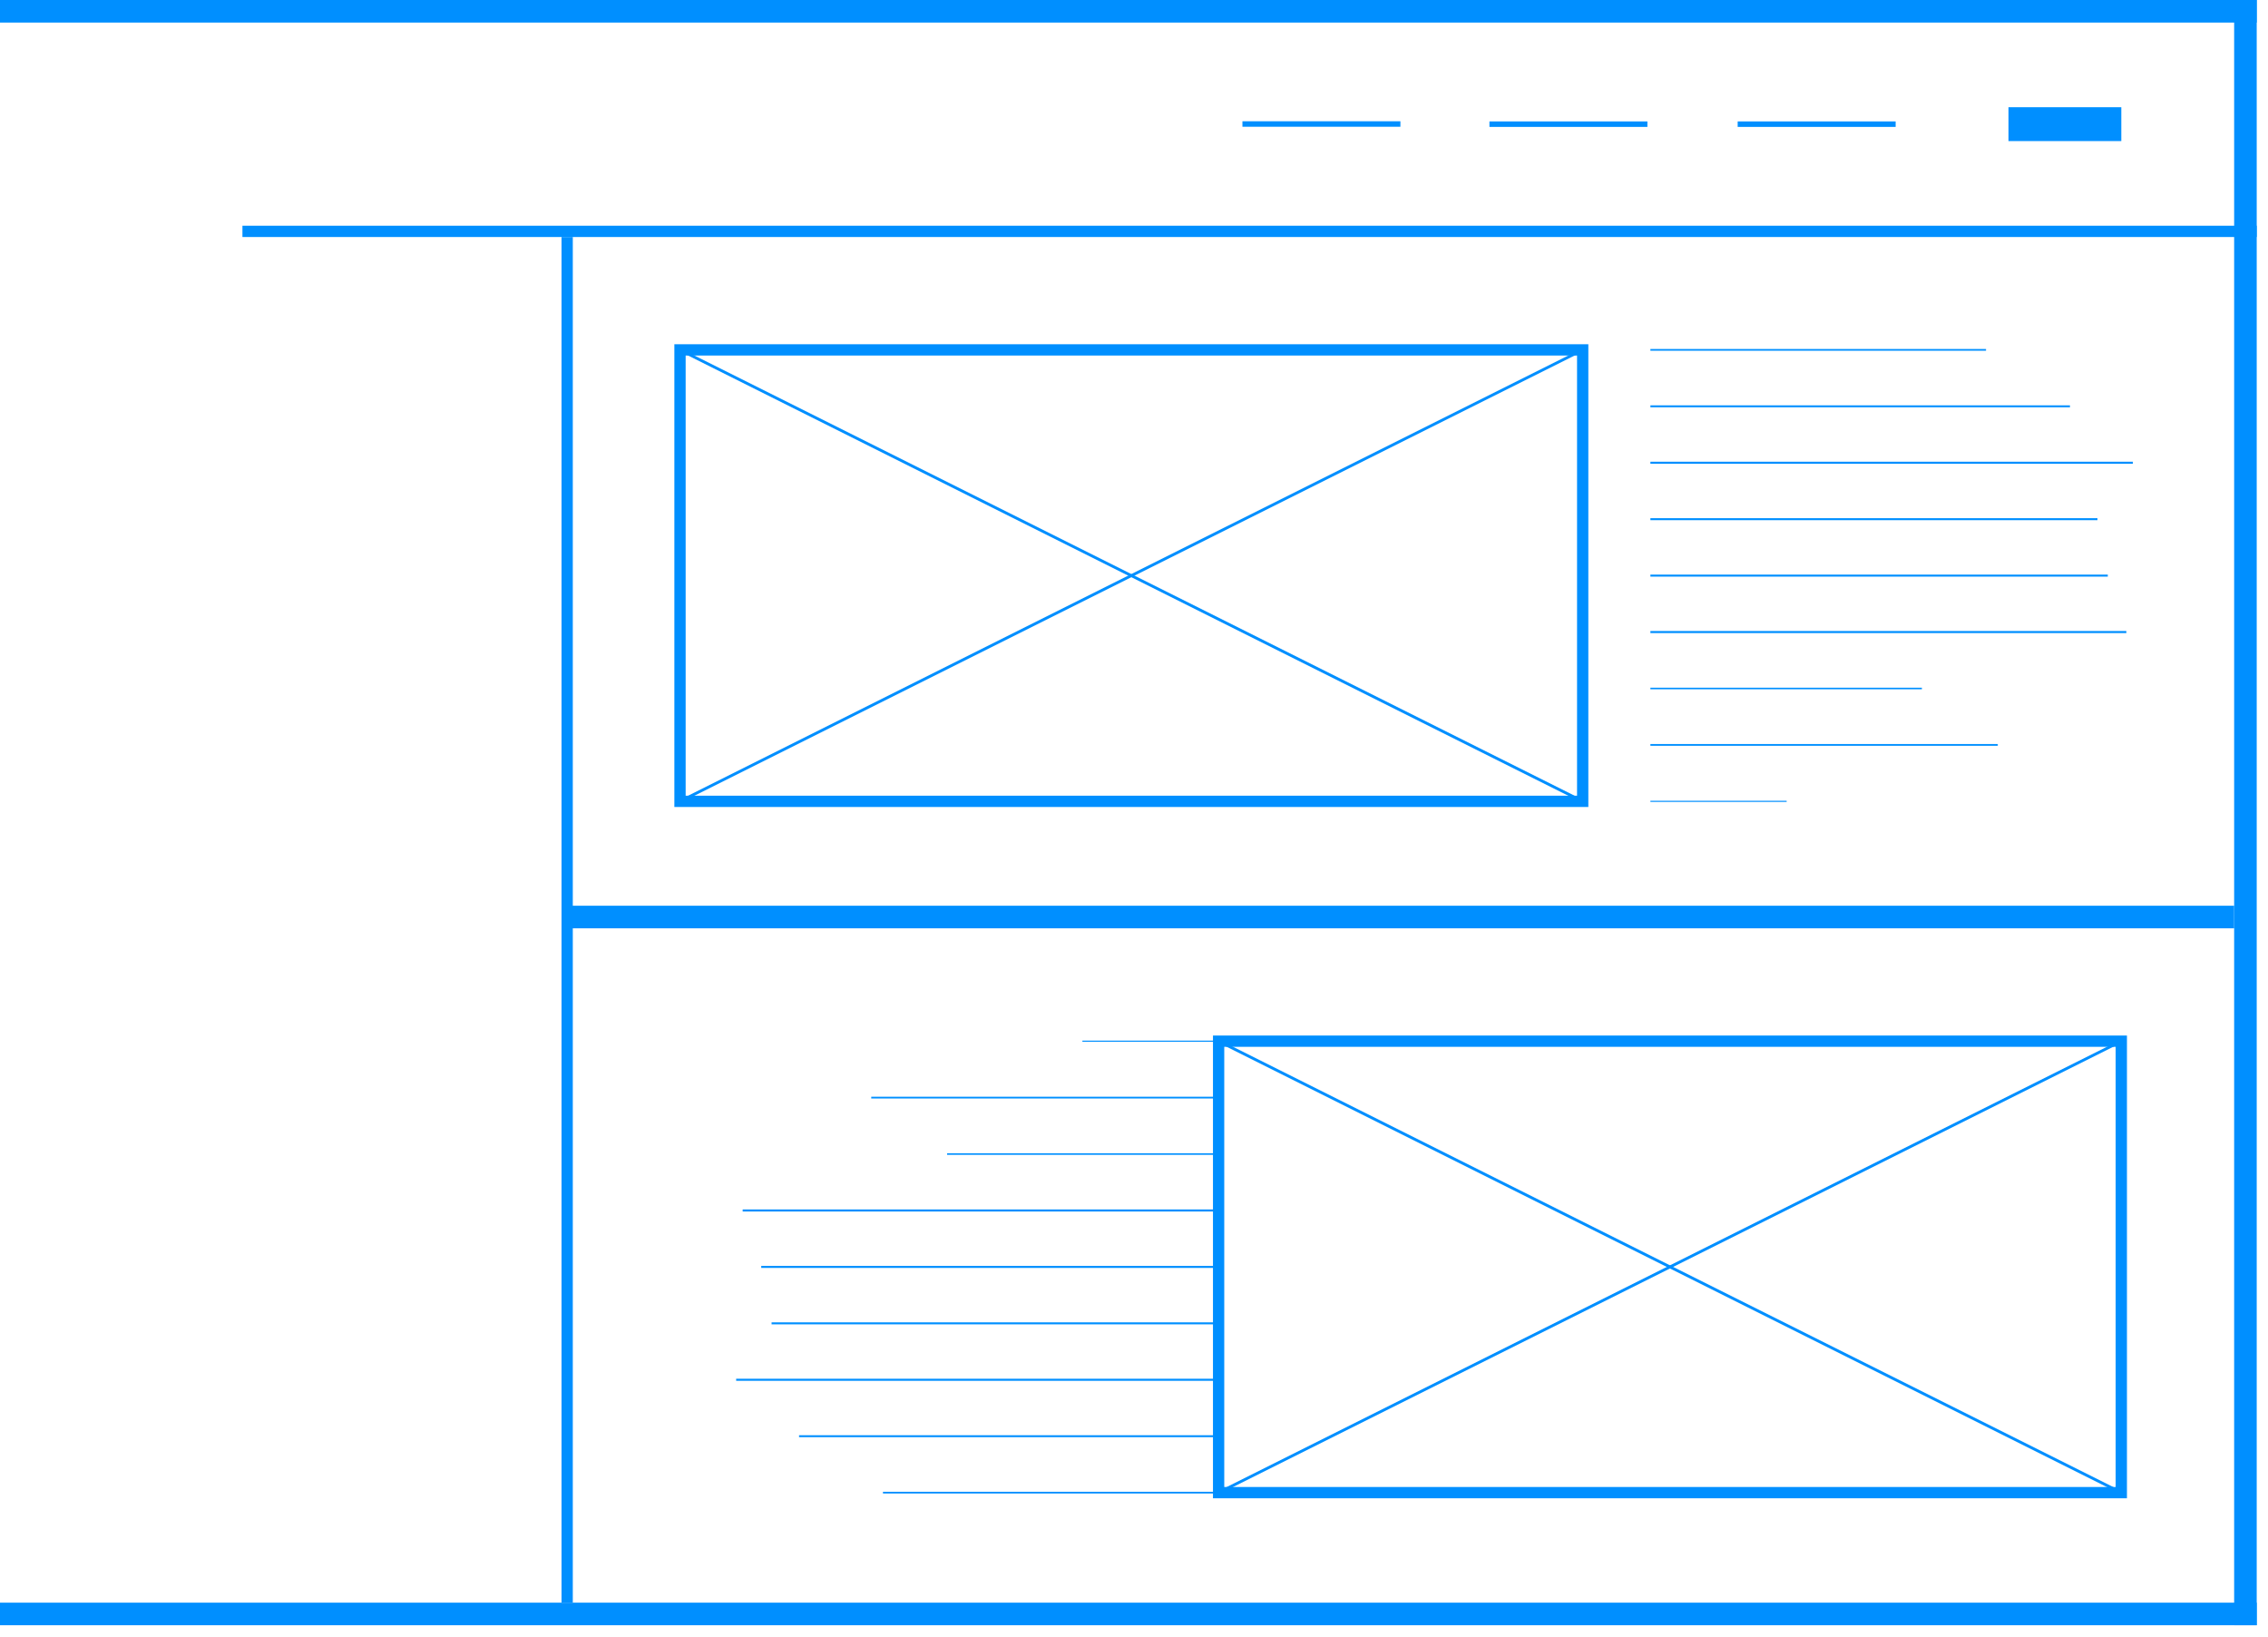
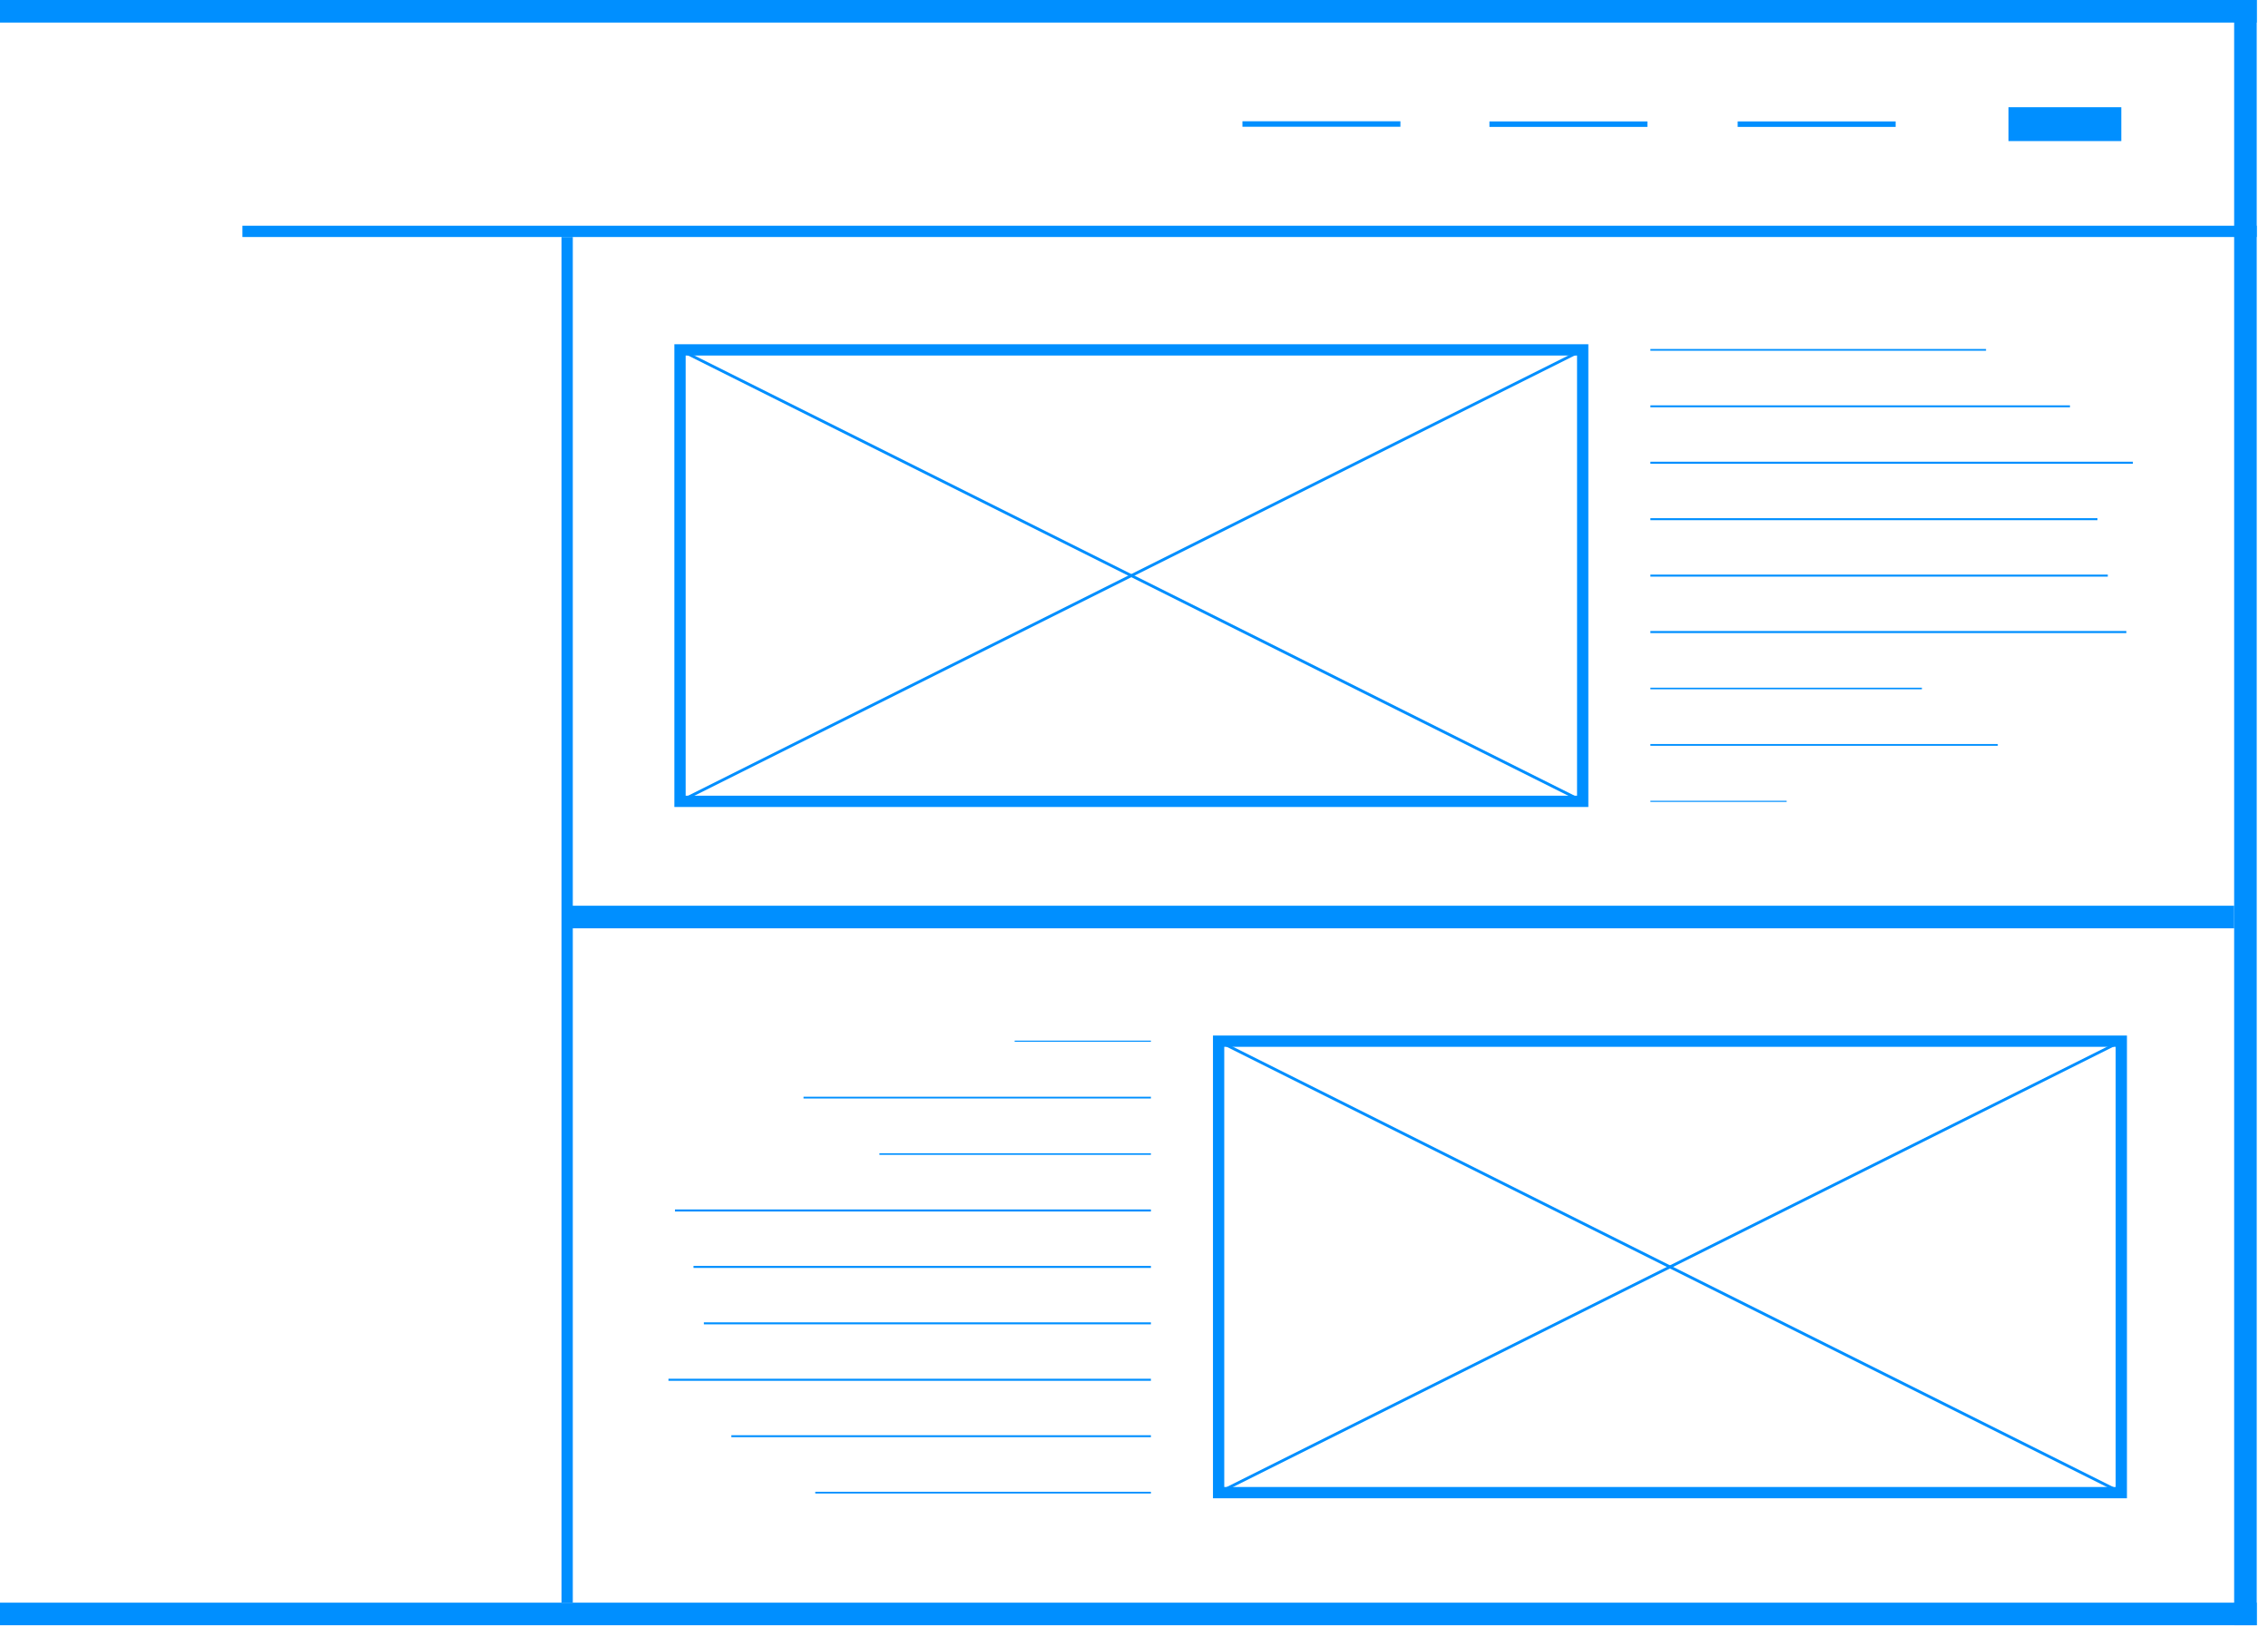
<svg xmlns="http://www.w3.org/2000/svg" width="100.5mm" height="72.5mm" viewBox="0 0 100.5 72.5" version="1.1" id="svg8">
  <defs id="defs2" />
  <g id="layer1">
    <rect style="fill:#008fff;fill-opacity:1;stroke:none;stroke-width:0.13;stroke-linecap:square;stroke-linejoin:miter;stroke-miterlimit:4;stroke-dasharray:none;paint-order:stroke fill markers" id="rect849" width="100" height="1" x="0" y="0" />
    <rect style="fill:#008fff;fill-opacity:1;stroke:none;stroke-width:0.11;stroke-linecap:square;stroke-linejoin:miter;stroke-miterlimit:4;stroke-dasharray:none;paint-order:stroke fill markers" id="rect851" width="1" height="72" x="99" y="0" />
    <rect style="fill:#008fff;fill-opacity:1;stroke:none;stroke-width:0.13;stroke-linecap:square;stroke-linejoin:miter;stroke-miterlimit:4;stroke-dasharray:none;paint-order:stroke fill markers" id="rect853" width="100" height="1" x="0" y="71" />
    <rect style="fill:#008fff;fill-opacity:1;stroke:none;stroke-width:0.087;stroke-linecap:square;stroke-linejoin:miter;stroke-miterlimit:4;stroke-dasharray:none;paint-order:stroke fill markers" id="rect855" width="89.257" height="0.5" x="10.743" y="10" />
    <rect style="fill:#008fff;fill-opacity:1;stroke:none;stroke-width:0.036;stroke-linecap:square;stroke-linejoin:miter;stroke-miterlimit:4;stroke-dasharray:none;paint-order:stroke fill markers" id="rect861" width="5" height="1.5" x="-94" y="4.75" transform="scale(-1,1)" />
    <rect style="fill:#008fff;fill-opacity:1;stroke:none;stroke-width:0.017;stroke-linecap:square;stroke-linejoin:miter;stroke-miterlimit:4;stroke-dasharray:none;paint-order:stroke fill markers" id="rect863" width="7" height="0.243" x="-84" y="5.379" transform="scale(-1,1)" />
    <rect style="fill:#008fff;fill-opacity:1;stroke:none;stroke-width:0.017;stroke-linecap:square;stroke-linejoin:miter;stroke-miterlimit:4;stroke-dasharray:none;paint-order:stroke fill markers" id="rect865" width="7" height="0.243" x="-73" y="5.379" transform="scale(-1,1)" />
    <rect style="fill:#008fff;fill-opacity:1;stroke:none;stroke-width:0.017;stroke-linecap:square;stroke-linejoin:miter;stroke-miterlimit:4;stroke-dasharray:none;paint-order:stroke fill markers" id="rect867" width="7" height="0.243" x="-62.055" y="5.372" transform="scale(-1,1)" />
    <rect style="fill:#008fff;fill-opacity:1;stroke:none;stroke-width:0.112;stroke-linecap:square;stroke-linejoin:miter;stroke-miterlimit:4;stroke-dasharray:none;paint-order:stroke fill markers" id="rect897" width="73.868" height="1" x="25.132" y="40.125" />
    <path style="fill:none;stroke:#008fff;stroke-width:0.5;stroke-linecap:butt;stroke-linejoin:miter;stroke-opacity:1;stroke-miterlimit:4;stroke-dasharray:none" d="M 25.132,71 V 10.5" id="path899" />
-     <g id="layer1-3" transform="translate(-42.0625,81.21041)">
+     <g id="layer1-3" transform="translate(-42.0625,81.21041)" style="stroke:#008fff;stroke-opacity:1">
      <rect style="fill:none;fill-opacity:1;stroke:#008fff;stroke-width:0.5;stroke-linecap:square;stroke-linejoin:miter;stroke-miterlimit:4;stroke-dasharray:none;stroke-opacity:1;paint-order:stroke fill markers" id="rect869" width="40" height="20" x="72.195" y="-65.71" />
      <path style="fill:none;stroke:#008fff;stroke-width:0.125;stroke-linecap:butt;stroke-linejoin:miter;stroke-miterlimit:4;stroke-dasharray:none;stroke-opacity:1" d="M 72.194,-65.71 112.195,-45.71" id="path871" />
      <path style="fill:none;stroke:#008fff;stroke-width:0.125;stroke-linecap:butt;stroke-linejoin:miter;stroke-miterlimit:4;stroke-dasharray:none;stroke-opacity:1" d="M 72.194,-45.71 112.195,-65.71" id="path873" />
      <rect style="fill:none;fill-opacity:1;stroke:#008fff;stroke-width:0.5;stroke-linecap:square;stroke-linejoin:miter;stroke-miterlimit:4;stroke-dasharray:none;stroke-opacity:1;paint-order:stroke fill markers" id="rect983" width="40" height="20" x="96.062" y="-35.085" />
      <path style="fill:none;stroke:#008fff;stroke-width:0.125;stroke-linecap:butt;stroke-linejoin:miter;stroke-miterlimit:4;stroke-dasharray:none;stroke-opacity:1" d="m 96.062,-35.085 40,20" id="path985" />
      <path style="fill:none;stroke:#008fff;stroke-width:0.125;stroke-linecap:butt;stroke-linejoin:miter;stroke-miterlimit:4;stroke-dasharray:none;stroke-opacity:1" d="M 96.062,-15.085 136.062,-35.085" id="path987" />
      <path style="fill:none;stroke:#008fff;stroke-width:0.076;stroke-linecap:butt;stroke-linejoin:miter;stroke-miterlimit:4;stroke-dasharray:none;stroke-opacity:1" d="m 115.195,-65.711 h 14.873" id="path989" />
      <path style="fill:none;stroke:#008fff;stroke-width:0.085;stroke-linecap:butt;stroke-linejoin:miter;stroke-miterlimit:4;stroke-dasharray:none;stroke-opacity:1" d="m 115.195,-63.21 h 18.592" id="path991" />
      <path style="fill:none;stroke:#008fff;stroke-width:0.091;stroke-linecap:butt;stroke-linejoin:miter;stroke-miterlimit:4;stroke-dasharray:none;stroke-opacity:1" d="m 115.195,-60.71 h 21.38" id="path993" />
      <path style="fill:none;stroke:#008fff;stroke-width:0.088;stroke-linecap:butt;stroke-linejoin:miter;stroke-miterlimit:4;stroke-dasharray:none;stroke-opacity:1" d="m 115.195,-58.21 h 19.81" id="path995" />
      <path style="fill:none;stroke:#008fff;stroke-width:0.089;stroke-linecap:butt;stroke-linejoin:miter;stroke-miterlimit:4;stroke-dasharray:none;stroke-opacity:1" d="m 115.195,-55.71 h 20.269" id="path997" />
      <path style="fill:none;stroke:#008fff;stroke-width:0.091;stroke-linecap:butt;stroke-linejoin:miter;stroke-miterlimit:4;stroke-dasharray:none;stroke-opacity:1" d="m 115.195,-53.21 h 21.09" id="path999" />
      <path style="fill:none;stroke:#008fff;stroke-width:0.069;stroke-linecap:butt;stroke-linejoin:miter;stroke-miterlimit:4;stroke-dasharray:none;stroke-opacity:1" d="m 115.195,-50.71 h 12.031" id="path1001" />
      <path style="fill:none;stroke:#008fff;stroke-width:0.078;stroke-linecap:butt;stroke-linejoin:miter;stroke-miterlimit:4;stroke-dasharray:none;stroke-opacity:1" d="m 115.195,-48.21 h 15.394" id="path1003" />
      <path style="fill:none;stroke:#008fff;stroke-width:0.049;stroke-linecap:butt;stroke-linejoin:miter;stroke-miterlimit:4;stroke-dasharray:none;stroke-opacity:1" d="m 115.195,-45.71 h 6.038" id="path1005" />
-       <path style="fill:none;stroke:#008fff;stroke-width:0.076;stroke-linecap:butt;stroke-linejoin:miter;stroke-miterlimit:4;stroke-dasharray:none;stroke-opacity:1" d="M 96.063,-15.085 H 81.189" id="path1007" />
-       <path style="fill:none;stroke:#008fff;stroke-width:0.085;stroke-linecap:butt;stroke-linejoin:miter;stroke-miterlimit:4;stroke-dasharray:none;stroke-opacity:1" d="M 96.063,-17.585 H 77.47" id="path1009" />
-       <path style="fill:none;stroke:#008fff;stroke-width:0.091;stroke-linecap:butt;stroke-linejoin:miter;stroke-miterlimit:4;stroke-dasharray:none;stroke-opacity:1" d="M 96.063,-20.085 H 74.683" id="path1011" />
-       <path style="fill:none;stroke:#008fff;stroke-width:0.088;stroke-linecap:butt;stroke-linejoin:miter;stroke-miterlimit:4;stroke-dasharray:none;stroke-opacity:1" d="M 96.063,-22.585 H 76.253" id="path1013" />
-       <path style="fill:none;stroke:#008fff;stroke-width:0.089;stroke-linecap:butt;stroke-linejoin:miter;stroke-miterlimit:4;stroke-dasharray:none;stroke-opacity:1" d="M 96.063,-25.085 H 75.794" id="path1015" />
-       <path style="fill:none;stroke:#008fff;stroke-width:0.091;stroke-linecap:butt;stroke-linejoin:miter;stroke-miterlimit:4;stroke-dasharray:none;stroke-opacity:1" d="M 96.063,-27.585 H 74.972" id="path1017" />
-       <path style="fill:none;stroke:#008fff;stroke-width:0.069;stroke-linecap:butt;stroke-linejoin:miter;stroke-miterlimit:4;stroke-dasharray:none;stroke-opacity:1" d="M 96.063,-30.085 H 84.031" id="path1019" />
-       <path style="fill:none;stroke:#008fff;stroke-width:0.078;stroke-linecap:butt;stroke-linejoin:miter;stroke-miterlimit:4;stroke-dasharray:none;stroke-opacity:1" d="m 96.063,-32.585 h -15.394" id="path1021" />
-       <path style="fill:none;stroke:#008fff;stroke-width:0.049;stroke-linecap:butt;stroke-linejoin:miter;stroke-miterlimit:4;stroke-dasharray:none;stroke-opacity:1" d="m 96.063,-35.085 h -6.038" id="path1023" />
+       <path style="fill:none;stroke:#008fff;stroke-width:0.076;stroke-linecap:butt;stroke-linejoin:miter;stroke-miterlimit:4;stroke-dasharray:none;stroke-opacity:1" d="M 93.062,-15.085 H 78.189" id="path1007" />
+       <path style="fill:none;stroke:#008fff;stroke-width:0.085;stroke-linecap:butt;stroke-linejoin:miter;stroke-miterlimit:4;stroke-dasharray:none;stroke-opacity:1" d="M 93.062,-17.585 H 74.47" id="path1009" />
+       <path style="fill:none;stroke:#008fff;stroke-width:0.091;stroke-linecap:butt;stroke-linejoin:miter;stroke-miterlimit:4;stroke-dasharray:none;stroke-opacity:1" d="M 93.062,-20.085 H 71.683" id="path1011" />
+       <path style="fill:none;stroke:#008fff;stroke-width:0.088;stroke-linecap:butt;stroke-linejoin:miter;stroke-miterlimit:4;stroke-dasharray:none;stroke-opacity:1" d="M 93.062,-22.585 H 73.252" id="path1013" />
+       <path style="fill:none;stroke:#008fff;stroke-width:0.089;stroke-linecap:butt;stroke-linejoin:miter;stroke-miterlimit:4;stroke-dasharray:none;stroke-opacity:1" d="M 93.062,-25.085 H 72.793" id="path1015" />
+       <path style="fill:none;stroke:#008fff;stroke-width:0.091;stroke-linecap:butt;stroke-linejoin:miter;stroke-miterlimit:4;stroke-dasharray:none;stroke-opacity:1" d="M 93.062,-27.585 H 71.972" id="path1017" />
+       <path style="fill:none;stroke:#008fff;stroke-width:0.069;stroke-linecap:butt;stroke-linejoin:miter;stroke-miterlimit:4;stroke-dasharray:none;stroke-opacity:1" d="M 93.062,-30.085 H 81.031" id="path1019" />
+       <path style="fill:none;stroke:#008fff;stroke-width:0.078;stroke-linecap:butt;stroke-linejoin:miter;stroke-miterlimit:4;stroke-dasharray:none;stroke-opacity:1" d="M 93.062,-32.585 H 77.668" id="path1021" />
+       <path style="fill:none;stroke:#008fff;stroke-width:0.049;stroke-linecap:butt;stroke-linejoin:miter;stroke-miterlimit:4;stroke-dasharray:none;stroke-opacity:1" d="M 93.062,-35.085 H 87.024" id="path1023" />
    </g>
  </g>
</svg>
